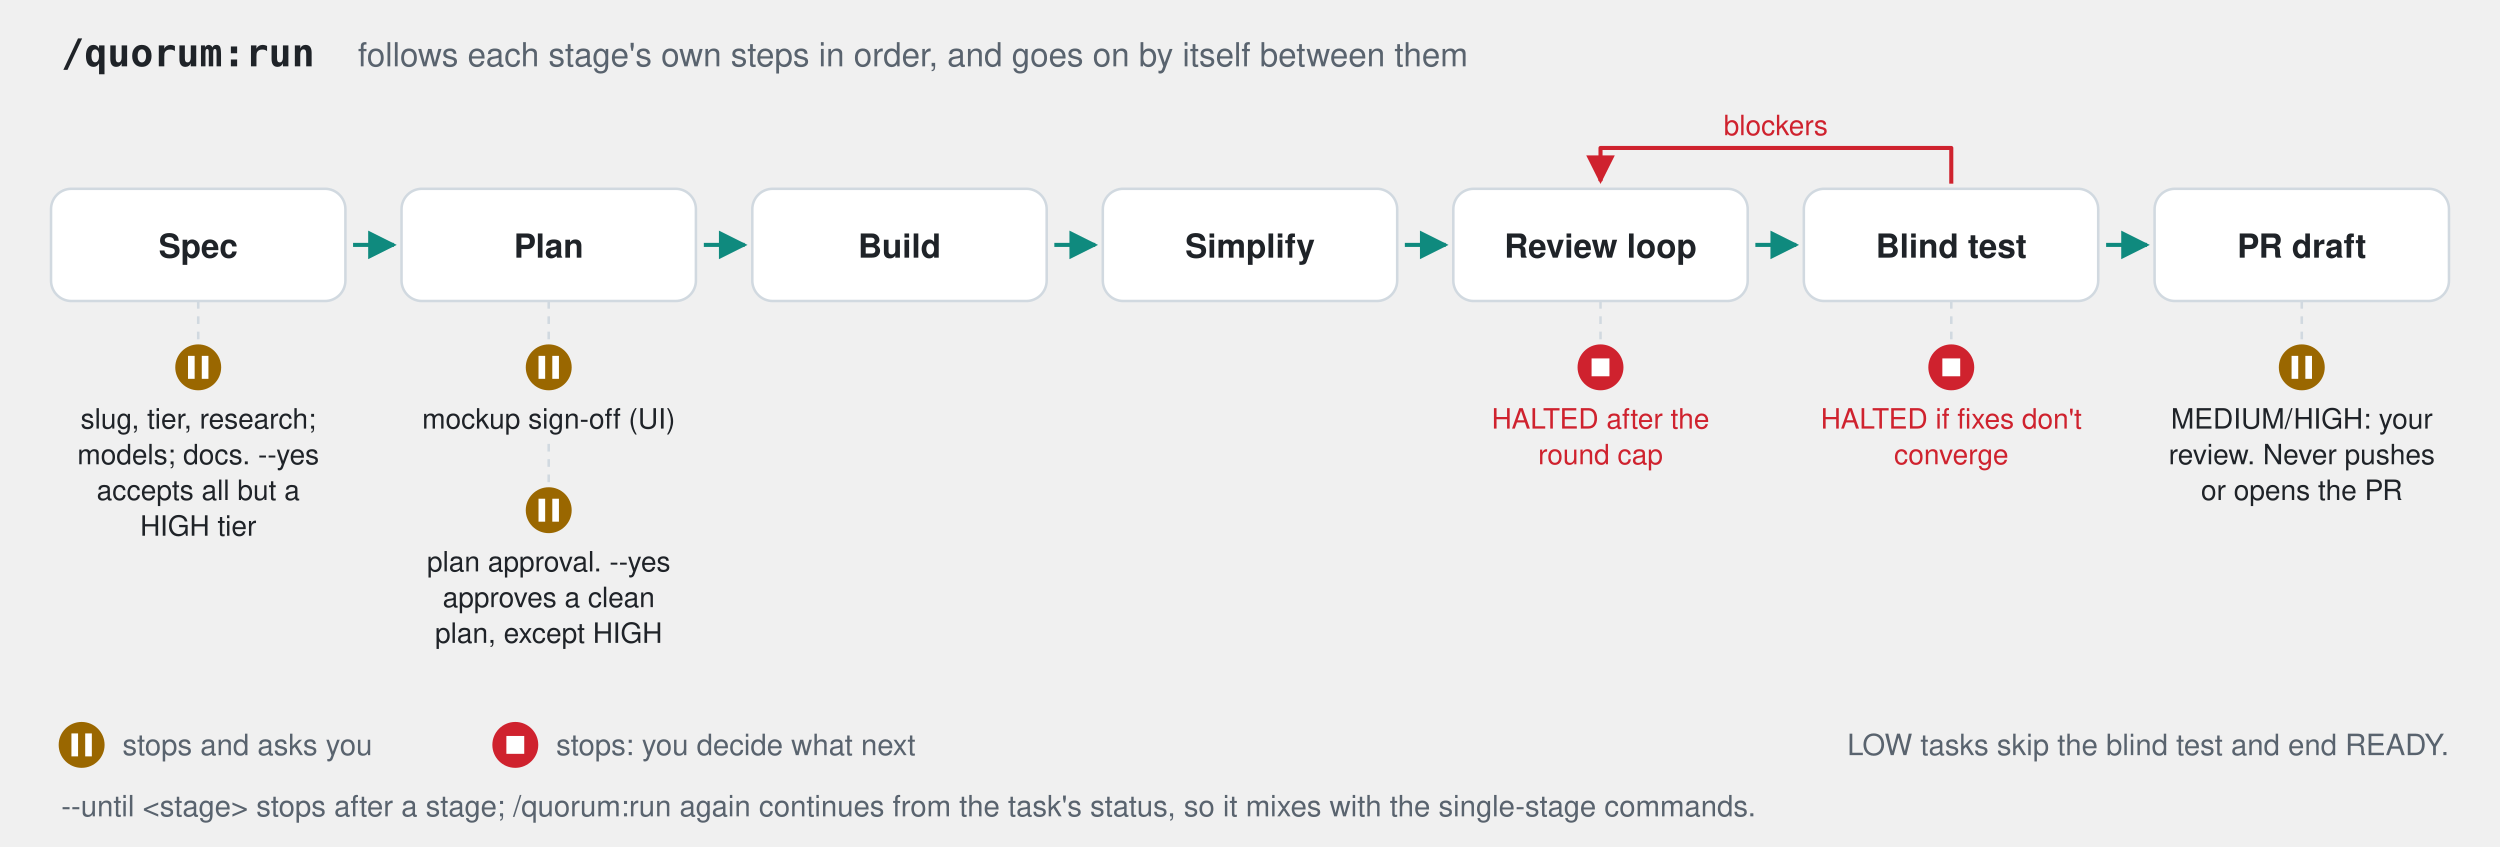
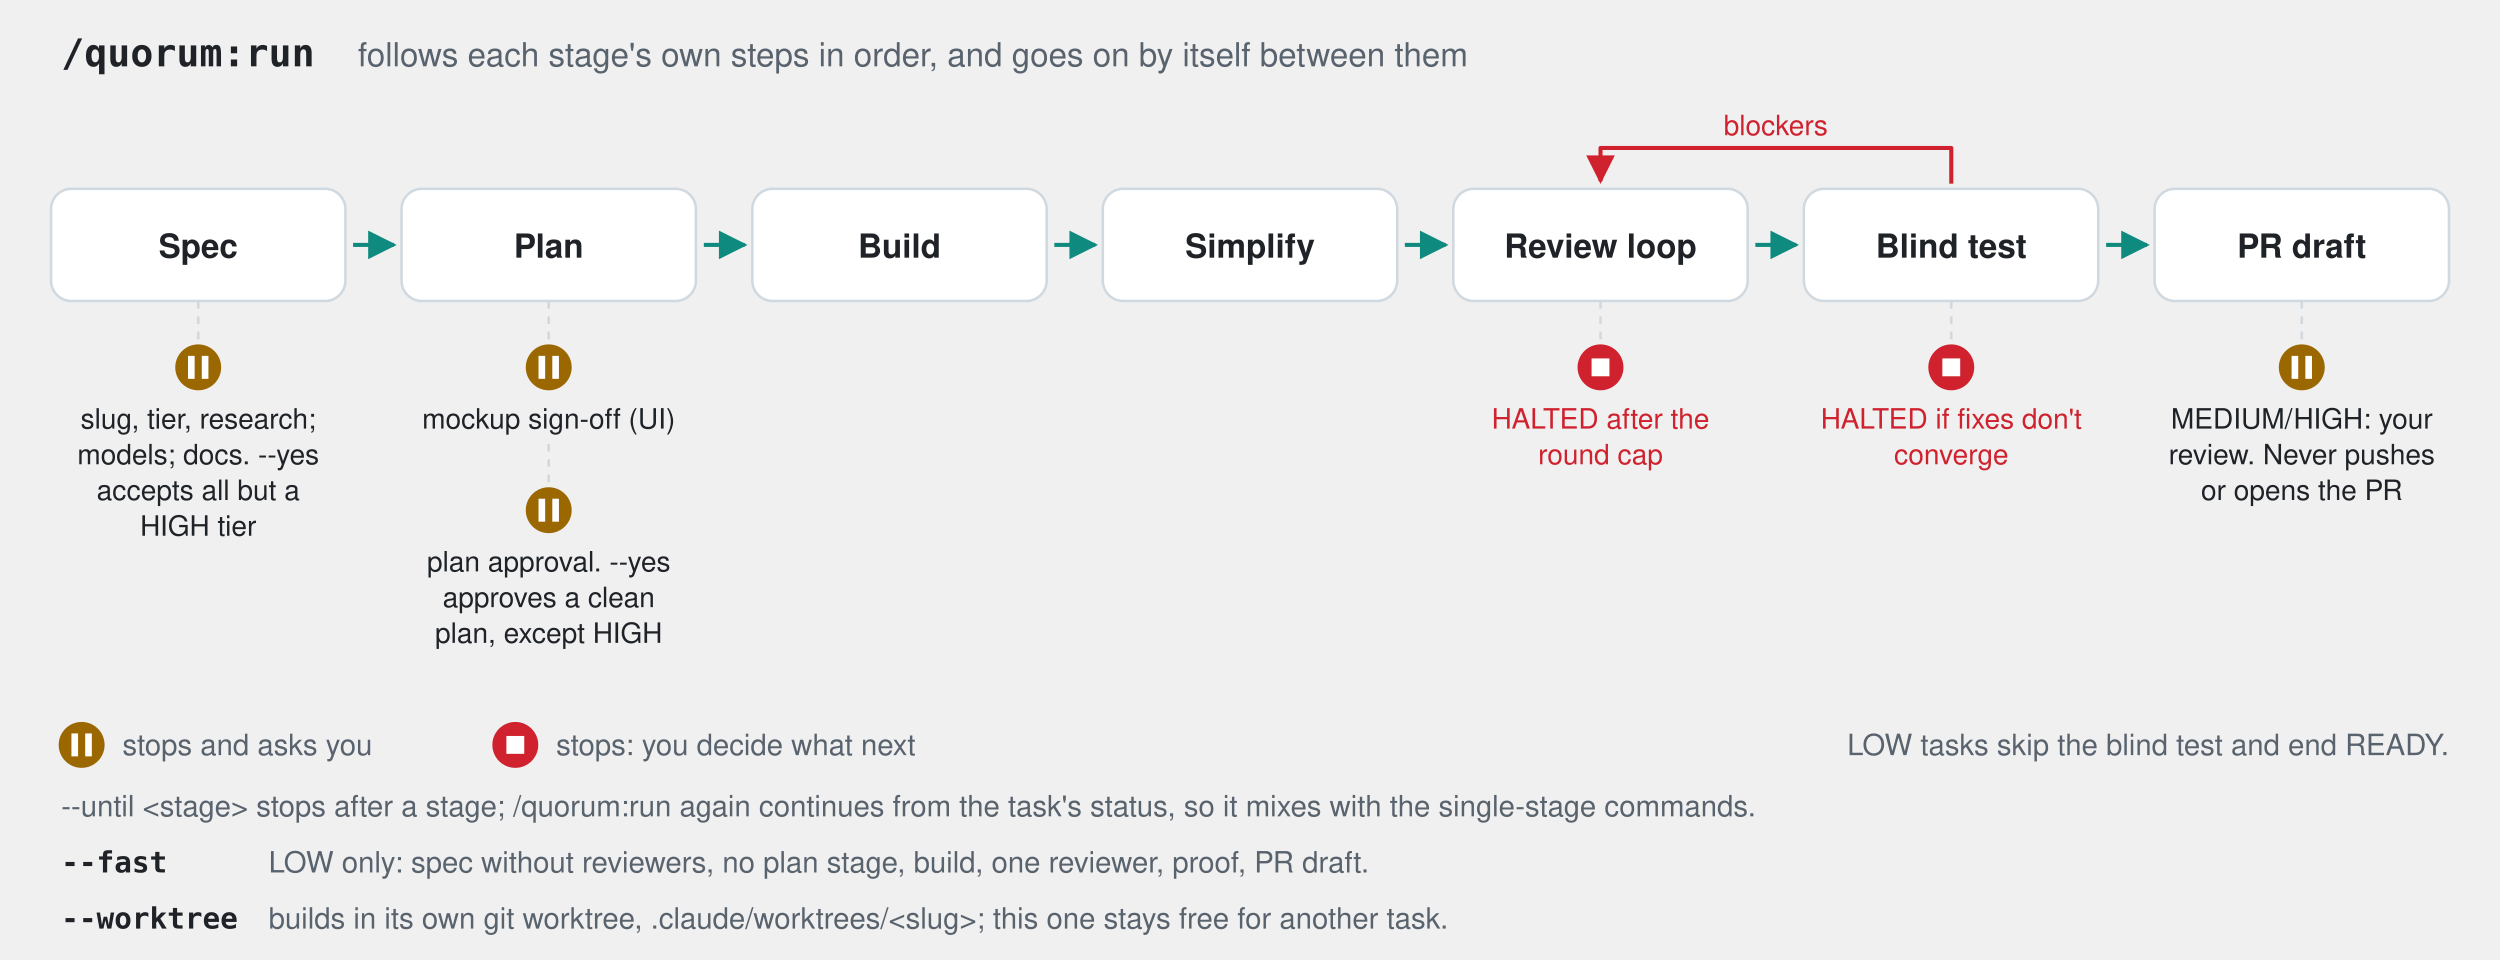
- <svg xmlns="http://www.w3.org/2000/svg" width="980" height="332" viewBox="0 0 980 332" role="img" aria-label="/quorum:run: spec, plan, build, simplify, review loop, blind test, PR draft, in order. It stops to ask at the spec (slug, tier, research, models, docs; --yes accepts all but a HIGH tier) and the plan (mockup sign-off for UI, plan approval; --yes approves a clean plan except for HIGH), and for your review of MEDIUM and HIGH tasks after the PR draft. It stops if the review loop or the blind test halts. Blind-test blockers go back to the review loop. It never pushes or opens the PR.">
+ <svg xmlns="http://www.w3.org/2000/svg" width="980" height="376" viewBox="0 0 980 376" role="img" aria-label="/quorum:run: spec, plan, build, simplify, review loop, blind test, PR draft, in order. It stops to ask at the spec (slug, tier, research, models, docs; --yes accepts all but a HIGH tier) and the plan (mockup sign-off for UI, plan approval; --yes approves a clean plan except for HIGH), and for your review of MEDIUM and HIGH tasks after the PR draft. It stops if the review loop or the blind test halts. Blind-test blockers go back to the review loop. It never pushes or opens the PR. --fast takes a LOW task through without spec reviewers or a plan stage, with one reviewer; --worktree builds the task in its own git worktree.">
  <defs>
    <marker id="arrow-go" viewBox="0 0 10 10" refX="9" refY="5" markerWidth="7" markerHeight="7" orient="auto-start-reverse">
      <path d="M0,0 L10,5 L0,10 z" fill="#0f8a7e" />
    </marker>
    <marker id="arrow-back" viewBox="0 0 10 10" refX="9" refY="5" markerWidth="7" markerHeight="7" orient="auto-start-reverse">
      <path d="M0,0 L10,5 L0,10 z" fill="#cf222e" />
    </marker>
  </defs>
  <text x="24.0" y="26.0" font-family="ui-monospace, SFMono-Regular, Menlo, Consolas, monospace" font-size="15" font-weight="700" fill="#1f2328" text-anchor="start">/quorum:run</text>
  <text x="140.3" y="26.0" font-family="-apple-system, BlinkMacSystemFont, 'Segoe UI', Helvetica, Arial, sans-serif" font-size="13" font-weight="400" fill="#59636e" text-anchor="start">follows each stage's own steps in order, and goes on by itself between them</text>
  <rect x="20.0" y="74.0" width="115.4" height="44.0" rx="8" fill="#ffffff" stroke="#d1d9e0" />
  <text x="77.7" y="101.0" font-family="-apple-system, BlinkMacSystemFont, 'Segoe UI', Helvetica, Arial, sans-serif" font-size="13" font-weight="600" fill="#1f2328" text-anchor="middle">Spec</text>
  <line x1="77.7" y1="118.0" x2="77.7" y2="135.0" stroke="#d1d9e0" stroke-dasharray="3 3" />
  <circle cx="77.7" cy="144.0" r="9" fill="#9a6700" />
  <rect x="73.7" y="139.5" width="2.6" height="9" fill="#ffffff" />
  <rect x="79.1" y="139.5" width="2.6" height="9" fill="#ffffff" />
  <text x="77.7" y="168.0" font-family="-apple-system, BlinkMacSystemFont, 'Segoe UI', Helvetica, Arial, sans-serif" font-size="11" font-weight="400" fill="#1f2328" text-anchor="middle">slug, tier, research;</text>
  <text x="77.7" y="182.0" font-family="-apple-system, BlinkMacSystemFont, 'Segoe UI', Helvetica, Arial, sans-serif" font-size="11" font-weight="400" fill="#1f2328" text-anchor="middle">models; docs. --yes</text>
  <text x="77.7" y="196.0" font-family="-apple-system, BlinkMacSystemFont, 'Segoe UI', Helvetica, Arial, sans-serif" font-size="11" font-weight="400" fill="#1f2328" text-anchor="middle">accepts all but a</text>
  <text x="77.7" y="210.0" font-family="-apple-system, BlinkMacSystemFont, 'Segoe UI', Helvetica, Arial, sans-serif" font-size="11" font-weight="400" fill="#1f2328" text-anchor="middle">HIGH tier</text>
  <rect x="157.4" y="74.0" width="115.4" height="44.0" rx="8" fill="#ffffff" stroke="#d1d9e0" />
  <text x="215.1" y="101.0" font-family="-apple-system, BlinkMacSystemFont, 'Segoe UI', Helvetica, Arial, sans-serif" font-size="13" font-weight="600" fill="#1f2328" text-anchor="middle">Plan</text>
  <path d="M138.4,96.0 H154.4" fill="none" stroke="#0f8a7e" stroke-width="1.6" stroke-linejoin="round" marker-end="url(#arrow-go)" />
  <line x1="215.1" y1="118.0" x2="215.1" y2="135.0" stroke="#d1d9e0" stroke-dasharray="3 3" />
  <circle cx="215.1" cy="144.0" r="9" fill="#9a6700" />
  <rect x="211.1" y="139.5" width="2.6" height="9" fill="#ffffff" />
  <rect x="216.5" y="139.5" width="2.6" height="9" fill="#ffffff" />
  <text x="215.1" y="168.0" font-family="-apple-system, BlinkMacSystemFont, 'Segoe UI', Helvetica, Arial, sans-serif" font-size="11" font-weight="400" fill="#1f2328" text-anchor="middle">mockup sign-off (UI)</text>
  <line x1="215.1" y1="174.0" x2="215.1" y2="191.0" stroke="#d1d9e0" stroke-dasharray="3 3" />
  <circle cx="215.1" cy="200.0" r="9" fill="#9a6700" />
  <rect x="211.1" y="195.5" width="2.6" height="9" fill="#ffffff" />
  <rect x="216.5" y="195.5" width="2.6" height="9" fill="#ffffff" />
  <text x="215.1" y="224.0" font-family="-apple-system, BlinkMacSystemFont, 'Segoe UI', Helvetica, Arial, sans-serif" font-size="11" font-weight="400" fill="#1f2328" text-anchor="middle">plan approval. --yes</text>
  <text x="215.1" y="238.0" font-family="-apple-system, BlinkMacSystemFont, 'Segoe UI', Helvetica, Arial, sans-serif" font-size="11" font-weight="400" fill="#1f2328" text-anchor="middle">approves a clean</text>
  <text x="215.1" y="252.0" font-family="-apple-system, BlinkMacSystemFont, 'Segoe UI', Helvetica, Arial, sans-serif" font-size="11" font-weight="400" fill="#1f2328" text-anchor="middle">plan, except HIGH</text>
  <rect x="294.9" y="74.0" width="115.4" height="44.0" rx="8" fill="#ffffff" stroke="#d1d9e0" />
  <text x="352.6" y="101.0" font-family="-apple-system, BlinkMacSystemFont, 'Segoe UI', Helvetica, Arial, sans-serif" font-size="13" font-weight="600" fill="#1f2328" text-anchor="middle">Build</text>
  <path d="M275.9,96.0 H291.9" fill="none" stroke="#0f8a7e" stroke-width="1.6" stroke-linejoin="round" marker-end="url(#arrow-go)" />
  <rect x="432.3" y="74.0" width="115.4" height="44.0" rx="8" fill="#ffffff" stroke="#d1d9e0" />
  <text x="490.0" y="101.0" font-family="-apple-system, BlinkMacSystemFont, 'Segoe UI', Helvetica, Arial, sans-serif" font-size="13" font-weight="600" fill="#1f2328" text-anchor="middle">Simplify</text>
  <path d="M413.3,96.0 H429.3" fill="none" stroke="#0f8a7e" stroke-width="1.6" stroke-linejoin="round" marker-end="url(#arrow-go)" />
  <rect x="569.7" y="74.0" width="115.4" height="44.0" rx="8" fill="#ffffff" stroke="#d1d9e0" />
  <text x="627.4" y="101.0" font-family="-apple-system, BlinkMacSystemFont, 'Segoe UI', Helvetica, Arial, sans-serif" font-size="13" font-weight="600" fill="#1f2328" text-anchor="middle">Review loop</text>
  <path d="M550.7,96.0 H566.7" fill="none" stroke="#0f8a7e" stroke-width="1.6" stroke-linejoin="round" marker-end="url(#arrow-go)" />
  <line x1="627.4" y1="118.0" x2="627.4" y2="135.0" stroke="#d1d9e0" stroke-dasharray="3 3" />
  <circle cx="627.4" cy="144.0" r="9" fill="#cf222e" />
  <rect x="623.9" y="140.5" width="7" height="7" fill="#ffffff" />
  <text x="627.4" y="168.0" font-family="-apple-system, BlinkMacSystemFont, 'Segoe UI', Helvetica, Arial, sans-serif" font-size="11" font-weight="400" fill="#cf222e" text-anchor="middle">HALTED after the</text>
  <text x="627.4" y="182.0" font-family="-apple-system, BlinkMacSystemFont, 'Segoe UI', Helvetica, Arial, sans-serif" font-size="11" font-weight="400" fill="#cf222e" text-anchor="middle">round cap</text>
  <rect x="707.1" y="74.0" width="115.4" height="44.0" rx="8" fill="#ffffff" stroke="#d1d9e0" />
  <text x="764.9" y="101.0" font-family="-apple-system, BlinkMacSystemFont, 'Segoe UI', Helvetica, Arial, sans-serif" font-size="13" font-weight="600" fill="#1f2328" text-anchor="middle">Blind test</text>
  <path d="M688.1,96.0 H704.1" fill="none" stroke="#0f8a7e" stroke-width="1.6" stroke-linejoin="round" marker-end="url(#arrow-go)" />
  <line x1="764.9" y1="118.0" x2="764.9" y2="135.0" stroke="#d1d9e0" stroke-dasharray="3 3" />
  <circle cx="764.9" cy="144.0" r="9" fill="#cf222e" />
  <rect x="761.4" y="140.5" width="7" height="7" fill="#ffffff" />
  <text x="764.9" y="168.0" font-family="-apple-system, BlinkMacSystemFont, 'Segoe UI', Helvetica, Arial, sans-serif" font-size="11" font-weight="400" fill="#cf222e" text-anchor="middle">HALTED if fixes don't</text>
  <text x="764.9" y="182.0" font-family="-apple-system, BlinkMacSystemFont, 'Segoe UI', Helvetica, Arial, sans-serif" font-size="11" font-weight="400" fill="#cf222e" text-anchor="middle">converge</text>
  <rect x="844.6" y="74.0" width="115.4" height="44.0" rx="8" fill="#ffffff" stroke="#d1d9e0" />
  <text x="902.3" y="101.0" font-family="-apple-system, BlinkMacSystemFont, 'Segoe UI', Helvetica, Arial, sans-serif" font-size="13" font-weight="600" fill="#1f2328" text-anchor="middle">PR draft</text>
  <path d="M825.6,96.0 H841.6" fill="none" stroke="#0f8a7e" stroke-width="1.6" stroke-linejoin="round" marker-end="url(#arrow-go)" />
  <line x1="902.3" y1="118.0" x2="902.3" y2="135.0" stroke="#d1d9e0" stroke-dasharray="3 3" />
  <circle cx="902.3" cy="144.0" r="9" fill="#9a6700" />
  <rect x="898.3" y="139.5" width="2.6" height="9" fill="#ffffff" />
  <rect x="903.7" y="139.5" width="2.6" height="9" fill="#ffffff" />
  <text x="902.3" y="168.0" font-family="-apple-system, BlinkMacSystemFont, 'Segoe UI', Helvetica, Arial, sans-serif" font-size="11" font-weight="400" fill="#1f2328" text-anchor="middle">MEDIUM/HIGH: your</text>
  <text x="902.3" y="182.0" font-family="-apple-system, BlinkMacSystemFont, 'Segoe UI', Helvetica, Arial, sans-serif" font-size="11" font-weight="400" fill="#1f2328" text-anchor="middle">review. Never pushes</text>
  <text x="902.3" y="196.0" font-family="-apple-system, BlinkMacSystemFont, 'Segoe UI', Helvetica, Arial, sans-serif" font-size="11" font-weight="400" fill="#1f2328" text-anchor="middle">or opens the PR</text>
  <path d="M764.9,72 V58 H627.4 V71" fill="none" stroke="#cf222e" stroke-width="1.6" stroke-linejoin="round" marker-end="url(#arrow-back)" />
  <text x="696.1" y="53.0" font-family="-apple-system, BlinkMacSystemFont, 'Segoe UI', Helvetica, Arial, sans-serif" font-size="11" font-weight="400" fill="#cf222e" text-anchor="middle">blockers</text>
  <circle cx="32.0" cy="292.0" r="9" fill="#9a6700" />
  <rect x="28.0" y="287.5" width="2.6" height="9" fill="#ffffff" />
  <rect x="33.4" y="287.5" width="2.6" height="9" fill="#ffffff" />
  <text x="48.0" y="296.0" font-family="-apple-system, BlinkMacSystemFont, 'Segoe UI', Helvetica, Arial, sans-serif" font-size="11.5" font-weight="400" fill="#59636e" text-anchor="start">stops and asks you</text>
  <circle cx="202.0" cy="292.0" r="9" fill="#cf222e" />
  <rect x="198.5" y="288.5" width="7" height="7" fill="#ffffff" />
  <text x="218.0" y="296.0" font-family="-apple-system, BlinkMacSystemFont, 'Segoe UI', Helvetica, Arial, sans-serif" font-size="11.5" font-weight="400" fill="#59636e" text-anchor="start">stops: you decide what next</text>
  <text x="960.0" y="296.0" font-family="-apple-system, BlinkMacSystemFont, 'Segoe UI', Helvetica, Arial, sans-serif" font-size="11.5" font-weight="400" fill="#59636e" text-anchor="end">LOW tasks skip the blind test and end READY.</text>
  <text x="24.0" y="320.0" font-family="-apple-system, BlinkMacSystemFont, 'Segoe UI', Helvetica, Arial, sans-serif" font-size="11.5" font-weight="400" fill="#59636e" text-anchor="start">--until &lt;stage&gt; stops after a stage; /quorum:run again continues from the task's status, so it mixes with the single-stage commands.</text>
+   <text x="24.0" y="342.0" font-family="ui-monospace, SFMono-Regular, Menlo, Consolas, monospace" font-size="11.5" font-weight="600" fill="#1f2328" text-anchor="start">--fast</text>
+   <text x="105.3" y="342.0" font-family="-apple-system, BlinkMacSystemFont, 'Segoe UI', Helvetica, Arial, sans-serif" font-size="11.5" font-weight="400" fill="#59636e" text-anchor="start">LOW only: spec without reviewers, no plan stage, build, one reviewer, proof, PR draft.</text>
+   <text x="24.0" y="364.0" font-family="ui-monospace, SFMono-Regular, Menlo, Consolas, monospace" font-size="11.5" font-weight="600" fill="#1f2328" text-anchor="start">--worktree</text>
+   <text x="105.3" y="364.0" font-family="-apple-system, BlinkMacSystemFont, 'Segoe UI', Helvetica, Arial, sans-serif" font-size="11.5" font-weight="400" fill="#59636e" text-anchor="start">builds in its own git worktree, .claude/worktrees/&lt;slug&gt;; this one stays free for another task.</text>
</svg>
